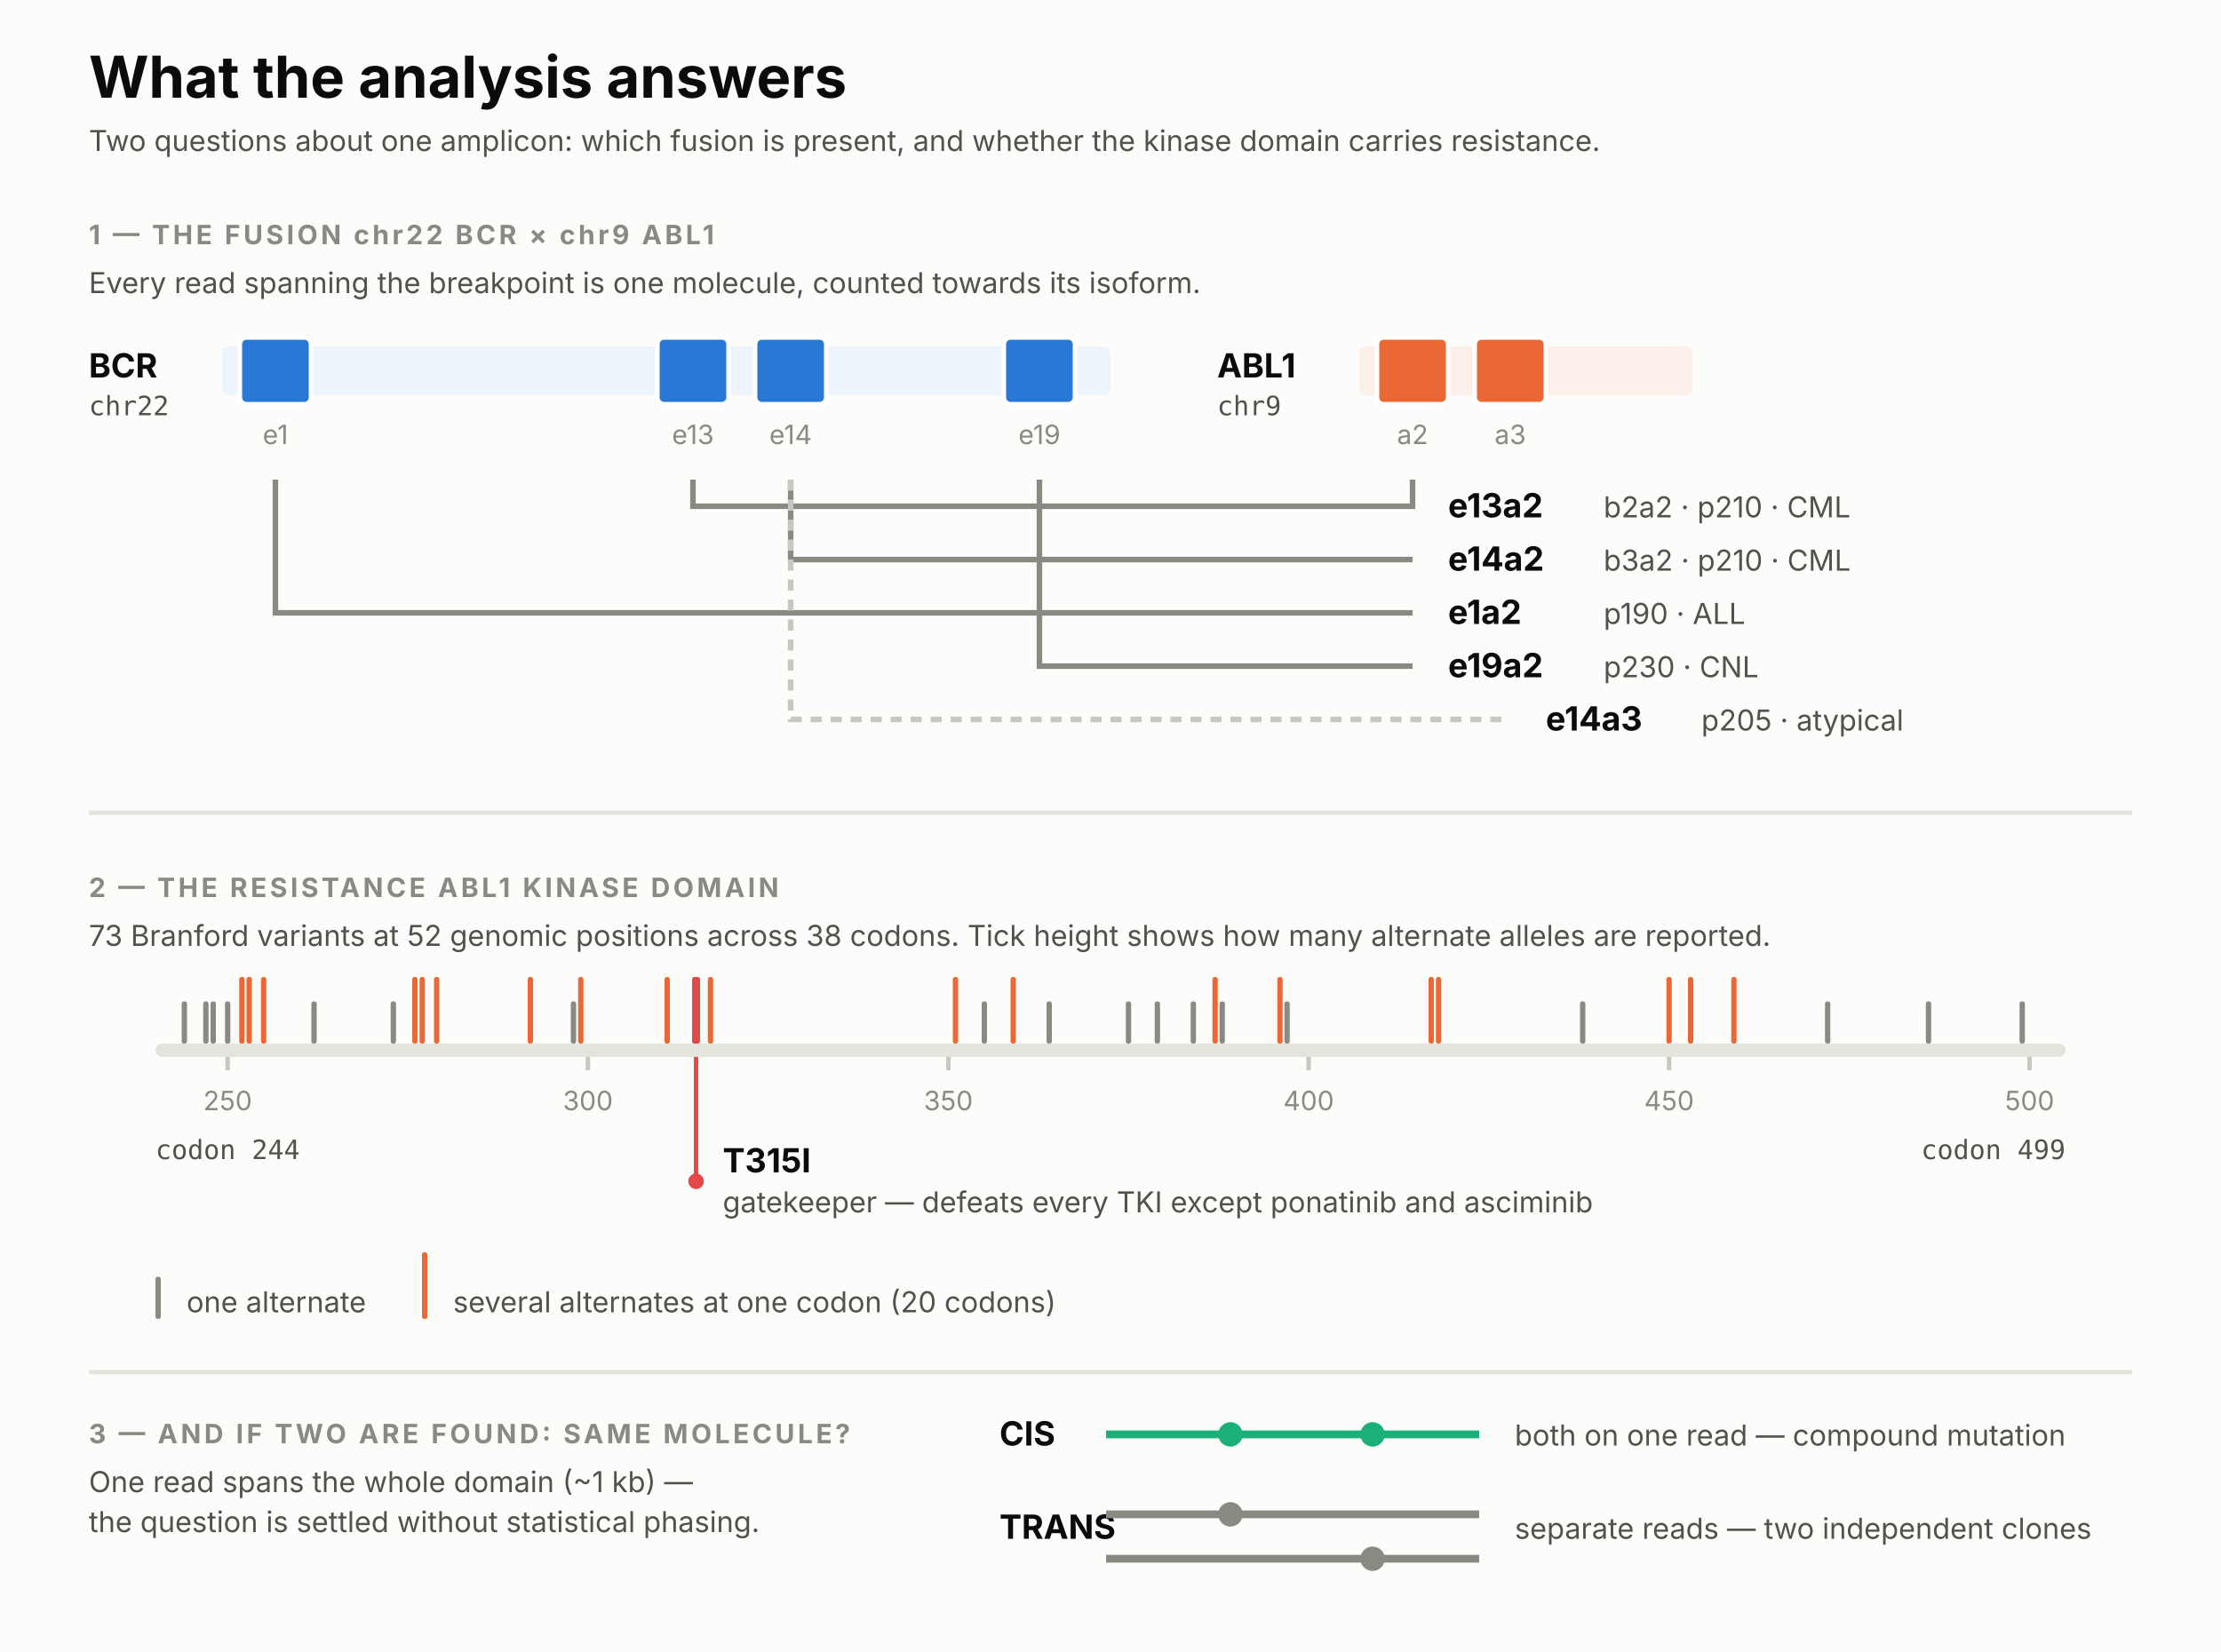
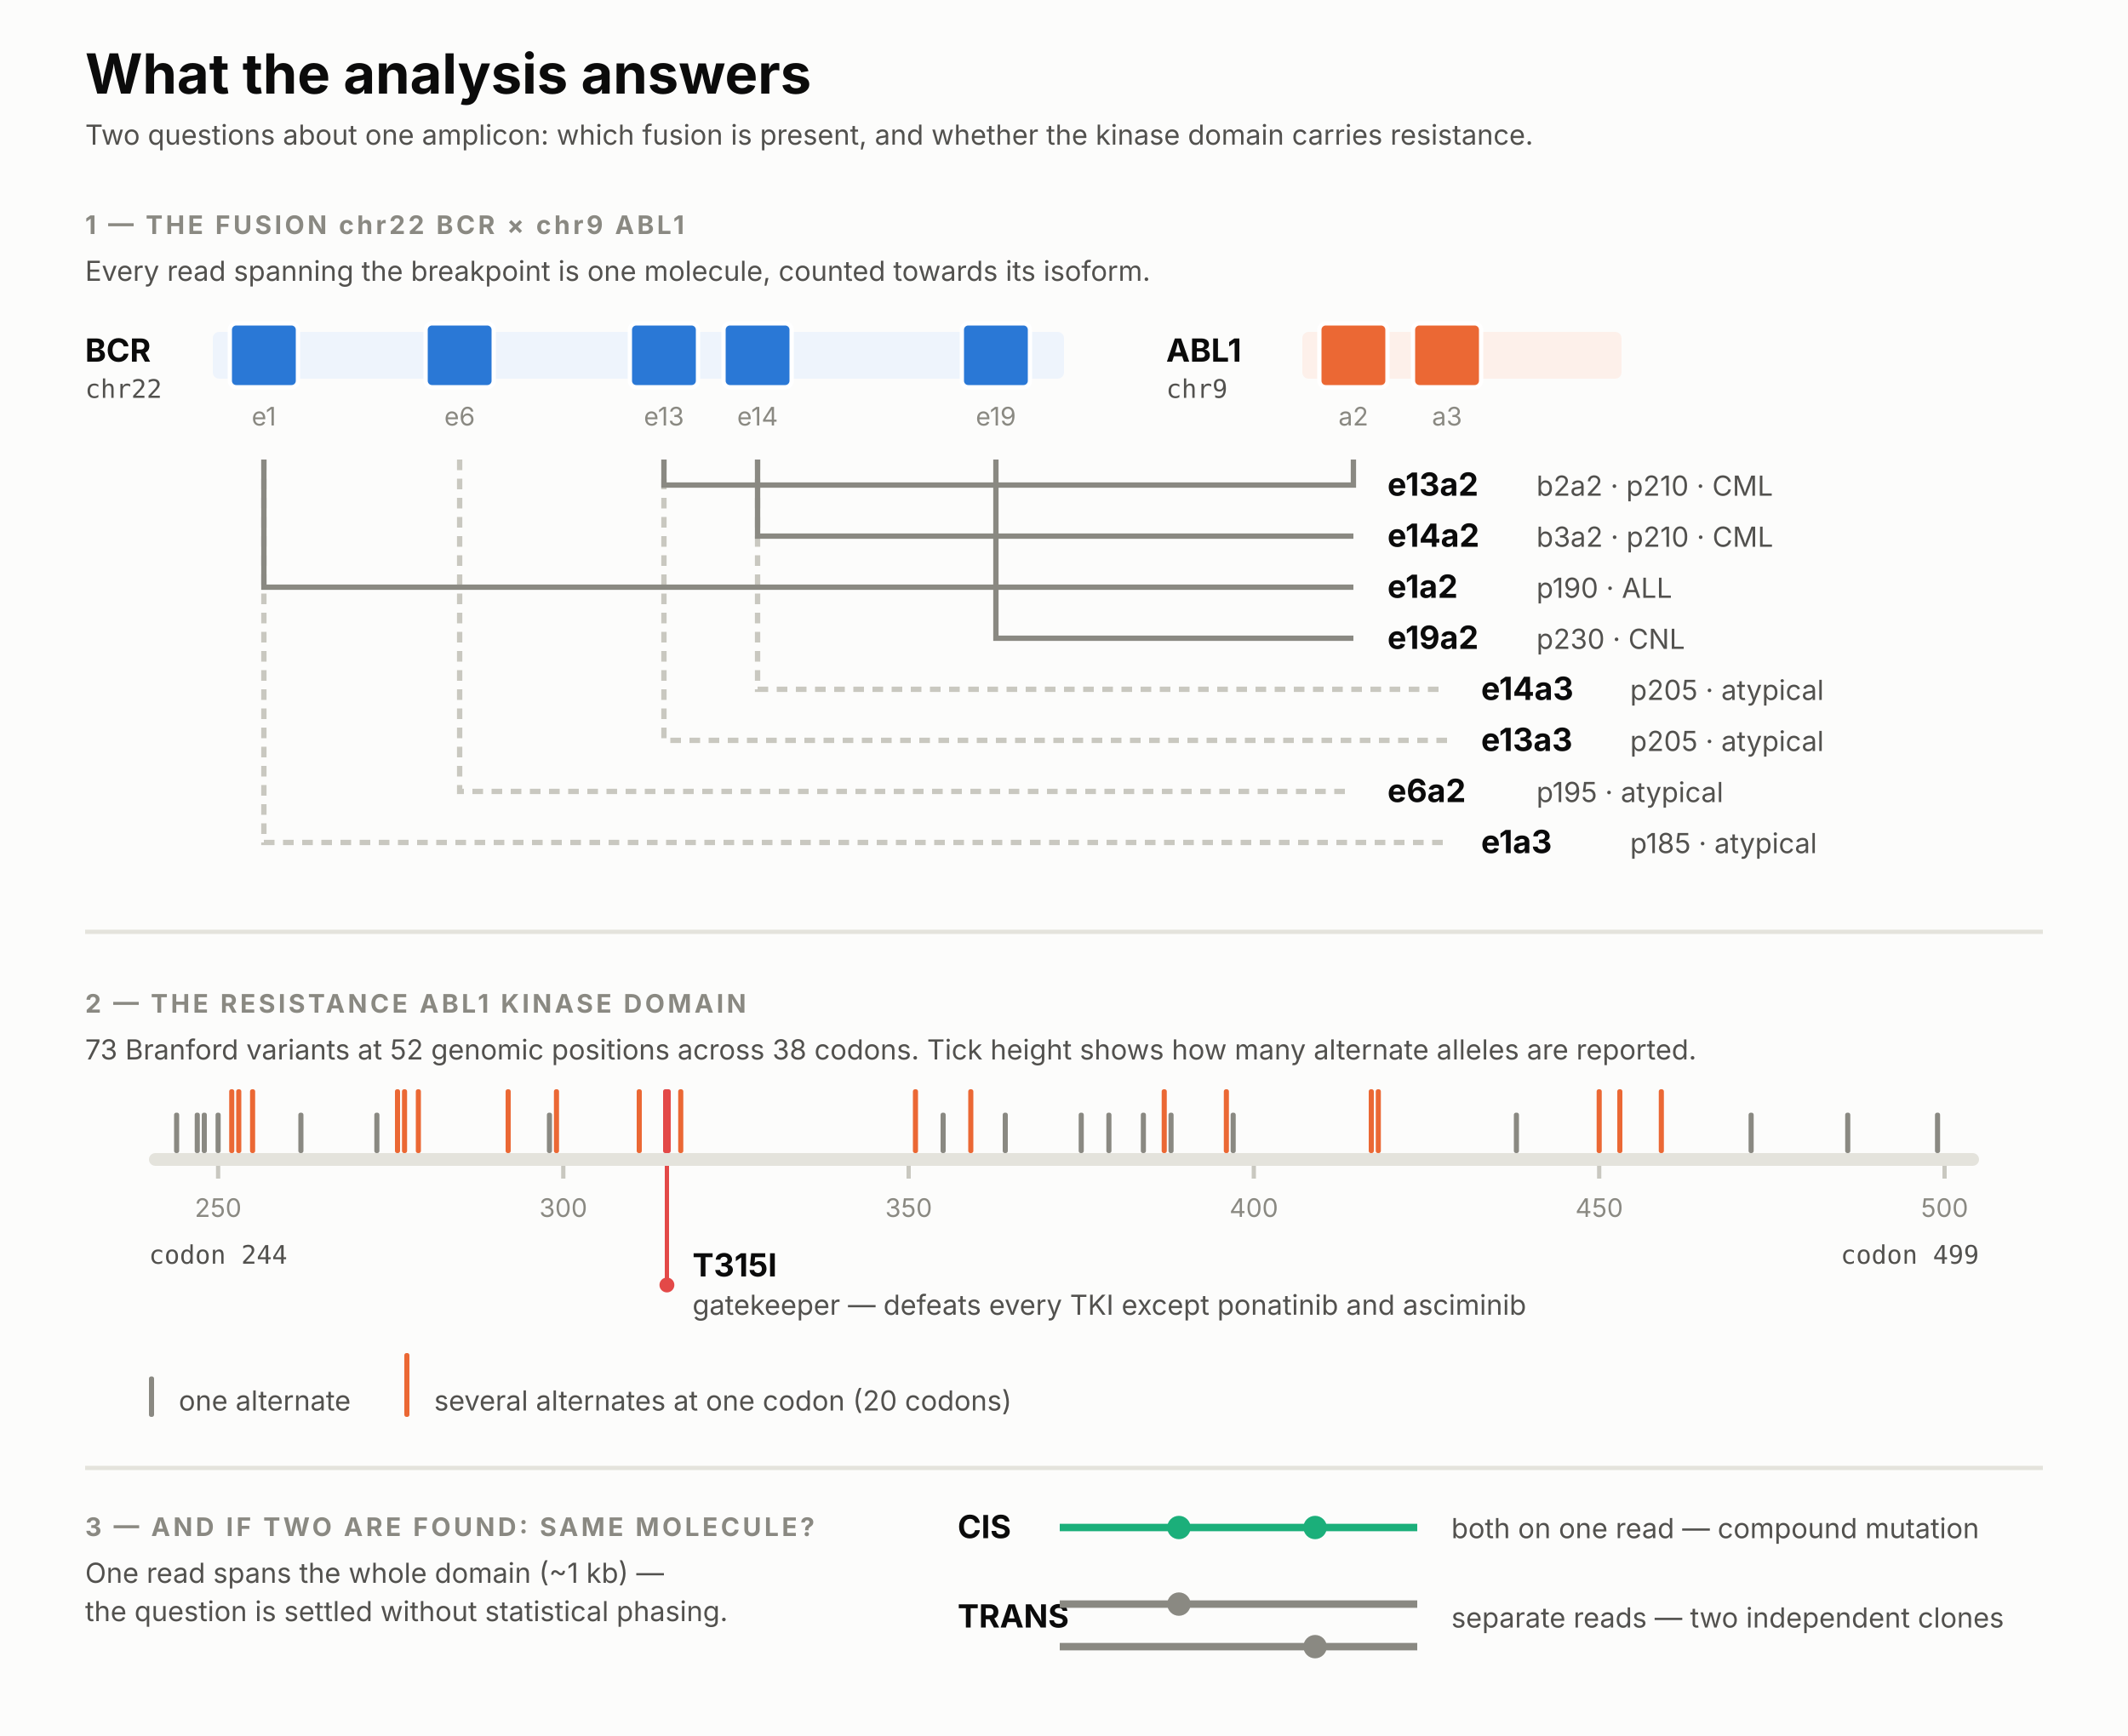
- <svg xmlns="http://www.w3.org/2000/svg" viewBox="0 0 1000 744" width="1000" height="744" font-family="Inter, Helvetica Neue, Arial, sans-serif">
+ <svg xmlns="http://www.w3.org/2000/svg" viewBox="0 0 1000 816" width="1000" height="816" font-family="Inter, Helvetica Neue, Arial, sans-serif">
  <defs>
    <style>
      .big  { font-size:26px; font-weight:700; fill:#0b0b0b; }
      .ttl  { font-size:15px; font-weight:650; fill:#0b0b0b; }
      .sub  { font-size:13px; fill:#52514e; }
      .ax   { font-size:12px; fill:#8a8982; }
      .hdr  { font-size:12px; font-weight:700; fill:#8a8982; letter-spacing:1.4px; }
      .mono { font-size:12px; fill:#52514e; font-family:ui-monospace,SFMono-Regular,Menlo,monospace; }
      .exon { stroke:#ffffff; stroke-width:2; }
    </style>
  </defs>
-   <rect width="1000" height="744" fill="#fcfcfb" />
+   <rect width="1000" height="816" fill="#fcfcfb" />
  <text x="40" y="44" class="big">What the analysis answers</text>
  <text x="40" y="68" class="sub">Two questions about one amplicon: which fusion is present, and whether the kinase domain carries resistance.</text>
  <text x="40" y="110" class="hdr">1 — THE FUSION   chr22 BCR  ×  chr9 ABL1</text>
  <text x="40" y="132" class="sub">Every read spanning the breakpoint is one molecule, counted towards its isoform.</text>
  <text x="40" y="170" class="ttl" fill="#2a78d6">BCR</text>
  <text x="40" y="187" class="mono">chr22</text>
  <rect x="100" y="156" width="400" height="22" fill="#eef4fc" rx="3" />
  <rect class="exon" x="108" y="152" width="32" height="30" fill="#2a78d6" rx="3" />
  <text x="124" y="200" class="ax" text-anchor="middle">e1</text>
+   <rect class="exon" x="200" y="152" width="32" height="30" fill="#2a78d6" rx="3" />
+   <text x="216" y="200" class="ax" text-anchor="middle">e6</text>
  <rect class="exon" x="296" y="152" width="32" height="30" fill="#2a78d6" rx="3" />
  <text x="312" y="200" class="ax" text-anchor="middle">e13</text>
  <rect class="exon" x="340" y="152" width="32" height="30" fill="#2a78d6" rx="3" />
  <text x="356" y="200" class="ax" text-anchor="middle">e14</text>
  <rect class="exon" x="452" y="152" width="32" height="30" fill="#2a78d6" rx="3" />
  <text x="468" y="200" class="ax" text-anchor="middle">e19</text>
  <text x="548" y="170" class="ttl" fill="#eb6834">ABL1</text>
  <text x="548" y="187" class="mono">chr9</text>
  <rect x="612" y="156" width="150" height="22" fill="#fdf0ea" rx="3" />
  <rect class="exon" x="620" y="152" width="32" height="30" fill="#eb6834" rx="3" />
  <text x="636" y="200" class="ax" text-anchor="middle">a2</text>
  <rect class="exon" x="664" y="152" width="32" height="30" fill="#eb6834" rx="3" />
  <text x="680" y="200" class="ax" text-anchor="middle">a3</text>
+   <g stroke="#c9c8c0" stroke-width="2.5" fill="none" stroke-dasharray="5 4">
+     <path d="M356,216 L356,324 L680,324" />
+     <path d="M312,216 L312,348 L680,348" />
+     <path d="M216,216 L216,372 L636,372" />
+     <path d="M124,216 L124,396 L680,396" />
+   </g>
  <g stroke-width="2.5" fill="none" stroke="#8a8982">
    <path d="M312,216 L312,228 L636,228 L636,216" />
    <path d="M356,216 L356,252 L636,252" />
    <path d="M124,216 L124,276 L636,276" />
    <path d="M468,216 L468,300 L636,300" />
  </g>
-   <path d="M356,216 L356,324 L680,324" stroke="#c9c8c0" stroke-width="2.5" fill="none" stroke-dasharray="5 4" />
  <text x="652" y="233" class="ttl">e13a2</text>
  <text x="722" y="233" class="sub">b2a2 · p210 · CML</text>
  <text x="652" y="257" class="ttl">e14a2</text>
  <text x="722" y="257" class="sub">b3a2 · p210 · CML</text>
  <text x="652" y="281" class="ttl">e1a2</text>
  <text x="722" y="281" class="sub">p190 · ALL</text>
  <text x="652" y="305" class="ttl">e19a2</text>
  <text x="722" y="305" class="sub">p230 · CNL</text>
  <text x="696" y="329" class="ttl" fill="#8a8982">e14a3</text>
  <text x="766" y="329" class="sub">p205 · atypical</text>
-   <line x1="40" y1="366" x2="960" y2="366" stroke="#e4e3dc" stroke-width="2" />
-   <text x="40" y="404" class="hdr">2 — THE RESISTANCE   ABL1 KINASE DOMAIN</text>
-   <text x="40" y="426" class="sub">73 Branford variants at 52 genomic positions across 38 codons. Tick height shows how many alternate alleles are reported.</text>
-   <rect x="70" y="470" width="860" height="6" fill="#e4e3dc" rx="3" />
-   <rect x="81.8" y="451" width="2.4" height="19" fill="#8a8982" rx="1" />
-   <rect x="91.5" y="451" width="2.4" height="19" fill="#8a8982" rx="1" />
-   <rect x="94.8" y="451" width="2.4" height="19" fill="#8a8982" rx="1" />
-   <rect x="101.3" y="451" width="2.4" height="19" fill="#8a8982" rx="1" />
-   <rect x="107.7" y="440" width="2.4" height="30" fill="#eb6834" rx="1" />
-   <rect x="111.0" y="440" width="2.4" height="30" fill="#eb6834" rx="1" />
-   <rect x="117.5" y="440" width="2.4" height="30" fill="#eb6834" rx="1" />
-   <rect x="140.2" y="451" width="2.4" height="19" fill="#8a8982" rx="1" />
-   <rect x="175.9" y="451" width="2.4" height="19" fill="#8a8982" rx="1" />
-   <rect x="185.6" y="440" width="2.4" height="30" fill="#eb6834" rx="1" />
-   <rect x="188.9" y="440" width="2.4" height="30" fill="#eb6834" rx="1" />
-   <rect x="195.4" y="440" width="2.4" height="30" fill="#eb6834" rx="1" />
-   <rect x="237.6" y="440" width="2.4" height="30" fill="#eb6834" rx="1" />
-   <rect x="257.0" y="451" width="2.4" height="19" fill="#8a8982" rx="1" />
-   <rect x="260.3" y="440" width="2.4" height="30" fill="#eb6834" rx="1" />
-   <rect x="299.2" y="440" width="2.4" height="30" fill="#eb6834" rx="1" />
-   <rect x="311.6" y="440" width="3.6" height="30" fill="#e34948" rx="1" />
-   <rect x="318.7" y="440" width="2.4" height="30" fill="#eb6834" rx="1" />
-   <rect x="429.0" y="440" width="2.4" height="30" fill="#eb6834" rx="1" />
-   <rect x="442.0" y="451" width="2.4" height="19" fill="#8a8982" rx="1" />
-   <rect x="455.0" y="440" width="2.4" height="30" fill="#eb6834" rx="1" />
-   <rect x="471.2" y="451" width="2.4" height="19" fill="#8a8982" rx="1" />
-   <rect x="506.9" y="451" width="2.4" height="19" fill="#8a8982" rx="1" />
-   <rect x="519.9" y="451" width="2.4" height="19" fill="#8a8982" rx="1" />
-   <rect x="536.1" y="451" width="2.4" height="19" fill="#8a8982" rx="1" />
-   <rect x="545.9" y="440" width="2.4" height="30" fill="#eb6834" rx="1" />
-   <rect x="549.1" y="451" width="2.4" height="19" fill="#8a8982" rx="1" />
-   <rect x="575.1" y="440" width="2.4" height="30" fill="#eb6834" rx="1" />
-   <rect x="578.3" y="451" width="2.4" height="19" fill="#8a8982" rx="1" />
-   <rect x="643.2" y="440" width="2.4" height="30" fill="#eb6834" rx="1" />
-   <rect x="646.5" y="440" width="2.4" height="30" fill="#eb6834" rx="1" />
-   <rect x="711.4" y="451" width="2.4" height="19" fill="#8a8982" rx="1" />
-   <rect x="750.3" y="440" width="2.4" height="30" fill="#eb6834" rx="1" />
-   <rect x="760.0" y="440" width="2.4" height="30" fill="#eb6834" rx="1" />
-   <rect x="779.5" y="440" width="2.4" height="30" fill="#eb6834" rx="1" />
-   <rect x="821.7" y="451" width="2.4" height="19" fill="#8a8982" rx="1" />
-   <rect x="867.1" y="451" width="2.4" height="19" fill="#8a8982" rx="1" />
-   <rect x="909.3" y="451" width="2.4" height="19" fill="#8a8982" rx="1" />
-   <line x1="102.5" y1="476" x2="102.5" y2="482" stroke="#c9c8c0" stroke-width="2" />
-   <text x="102.5" y="500" class="ax" text-anchor="middle">250</text>
-   <line x1="264.7" y1="476" x2="264.7" y2="482" stroke="#c9c8c0" stroke-width="2" />
-   <text x="264.7" y="500" class="ax" text-anchor="middle">300</text>
-   <line x1="427.0" y1="476" x2="427.0" y2="482" stroke="#c9c8c0" stroke-width="2" />
-   <text x="427.0" y="500" class="ax" text-anchor="middle">350</text>
-   <line x1="589.2" y1="476" x2="589.2" y2="482" stroke="#c9c8c0" stroke-width="2" />
-   <text x="589.2" y="500" class="ax" text-anchor="middle">400</text>
-   <line x1="751.5" y1="476" x2="751.5" y2="482" stroke="#c9c8c0" stroke-width="2" />
-   <text x="751.5" y="500" class="ax" text-anchor="middle">450</text>
-   <line x1="913.8" y1="476" x2="913.8" y2="482" stroke="#c9c8c0" stroke-width="2" />
-   <text x="913.8" y="500" class="ax" text-anchor="middle">500</text>
-   <text x="70" y="522" class="mono">codon 244</text>
-   <text x="930" y="522" class="mono" text-anchor="end">codon 499</text>
-   <path d="M313.4,476 L313.4,532" stroke="#e34948" stroke-width="2" />
-   <circle cx="313.4" cy="532" r="3.5" fill="#e34948" />
-   <text x="325.4" y="528" class="ttl" fill="#e34948">T315I</text>
-   <text x="325.4" y="546" class="sub">gatekeeper — defeats every TKI except ponatinib and asciminib</text>
-   <g transform="translate(70,588)">
-     <rect x="0" y="-13" width="2.4" height="19" fill="#8a8982" rx="1" />
-     <text x="14" y="3" class="sub">one alternate</text>
-     <rect x="120" y="-24" width="2.4" height="30" fill="#eb6834" rx="1" />
-     <text x="134" y="3" class="sub">several alternates at one codon (20 codons)</text>
-   </g>
-   <line x1="40" y1="618" x2="960" y2="618" stroke="#e4e3dc" stroke-width="2" />
-   <text x="40" y="650" class="hdr">3 — AND IF TWO ARE FOUND: SAME MOLECULE?</text>
-   <text x="40" y="672" class="sub">One read spans the whole domain (~1 kb) —</text>
-   <text x="40" y="690" class="sub">the question is settled without statistical phasing.</text>
-   <g transform="translate(450,646)">
-     <text x="0" y="5" class="ttl" fill="#1baf7a">CIS</text>
-     <line x1="48" y1="0" x2="216" y2="0" stroke="#1baf7a" stroke-width="3.5" />
-     <circle cx="104" cy="0" r="5.5" fill="#1baf7a" />
-     <circle cx="168" cy="0" r="5.5" fill="#1baf7a" />
-     <text x="232" y="5" class="sub">both on one read — compound mutation</text>
-   </g>
-   <g transform="translate(450,682)">
-     <text x="0" y="11" class="ttl">TRANS</text>
-     <line x1="48" y1="0" x2="216" y2="0" stroke="#8a8982" stroke-width="3.5" />
-     <circle cx="104" cy="0" r="5.5" fill="#8a8982" />
-     <line x1="48" y1="20" x2="216" y2="20" stroke="#8a8982" stroke-width="3.5" />
-     <circle cx="168" cy="20" r="5.5" fill="#8a8982" />
-     <text x="232" y="11" class="sub">separate reads — two independent clones</text>
+   <text x="696" y="353" class="ttl" fill="#8a8982">e13a3</text>
+   <text x="766" y="353" class="sub">p205 · atypical</text>
+   <text x="652" y="377" class="ttl" fill="#8a8982">e6a2</text>
+   <text x="722" y="377" class="sub">p195 · atypical</text>
+   <text x="696" y="401" class="ttl" fill="#8a8982">e1a3</text>
+   <text x="766" y="401" class="sub">p185 · atypical</text>
+   <g transform="translate(0,72)">
+     <line x1="40" y1="366" x2="960" y2="366" stroke="#e4e3dc" stroke-width="2" />
+     <text x="40" y="404" class="hdr">2 — THE RESISTANCE   ABL1 KINASE DOMAIN</text>
+     <text x="40" y="426" class="sub">73 Branford variants at 52 genomic positions across 38 codons. Tick height shows how many alternate alleles are reported.</text>
+     <rect x="70" y="470" width="860" height="6" fill="#e4e3dc" rx="3" />
+     <rect x="81.8" y="451" width="2.4" height="19" fill="#8a8982" rx="1" />
+     <rect x="91.5" y="451" width="2.4" height="19" fill="#8a8982" rx="1" />
+     <rect x="94.8" y="451" width="2.4" height="19" fill="#8a8982" rx="1" />
+     <rect x="101.3" y="451" width="2.4" height="19" fill="#8a8982" rx="1" />
+     <rect x="107.7" y="440" width="2.4" height="30" fill="#eb6834" rx="1" />
+     <rect x="111.0" y="440" width="2.4" height="30" fill="#eb6834" rx="1" />
+     <rect x="117.5" y="440" width="2.4" height="30" fill="#eb6834" rx="1" />
+     <rect x="140.2" y="451" width="2.4" height="19" fill="#8a8982" rx="1" />
+     <rect x="175.9" y="451" width="2.4" height="19" fill="#8a8982" rx="1" />
+     <rect x="185.6" y="440" width="2.4" height="30" fill="#eb6834" rx="1" />
+     <rect x="188.9" y="440" width="2.4" height="30" fill="#eb6834" rx="1" />
+     <rect x="195.4" y="440" width="2.4" height="30" fill="#eb6834" rx="1" />
+     <rect x="237.6" y="440" width="2.4" height="30" fill="#eb6834" rx="1" />
+     <rect x="257.0" y="451" width="2.4" height="19" fill="#8a8982" rx="1" />
+     <rect x="260.3" y="440" width="2.4" height="30" fill="#eb6834" rx="1" />
+     <rect x="299.2" y="440" width="2.4" height="30" fill="#eb6834" rx="1" />
+     <rect x="311.6" y="440" width="3.6" height="30" fill="#e34948" rx="1" />
+     <rect x="318.7" y="440" width="2.4" height="30" fill="#eb6834" rx="1" />
+     <rect x="429.0" y="440" width="2.4" height="30" fill="#eb6834" rx="1" />
+     <rect x="442.0" y="451" width="2.4" height="19" fill="#8a8982" rx="1" />
+     <rect x="455.0" y="440" width="2.4" height="30" fill="#eb6834" rx="1" />
+     <rect x="471.2" y="451" width="2.4" height="19" fill="#8a8982" rx="1" />
+     <rect x="506.9" y="451" width="2.4" height="19" fill="#8a8982" rx="1" />
+     <rect x="519.9" y="451" width="2.4" height="19" fill="#8a8982" rx="1" />
+     <rect x="536.1" y="451" width="2.4" height="19" fill="#8a8982" rx="1" />
+     <rect x="545.9" y="440" width="2.4" height="30" fill="#eb6834" rx="1" />
+     <rect x="549.1" y="451" width="2.4" height="19" fill="#8a8982" rx="1" />
+     <rect x="575.1" y="440" width="2.4" height="30" fill="#eb6834" rx="1" />
+     <rect x="578.3" y="451" width="2.4" height="19" fill="#8a8982" rx="1" />
+     <rect x="643.2" y="440" width="2.4" height="30" fill="#eb6834" rx="1" />
+     <rect x="646.5" y="440" width="2.4" height="30" fill="#eb6834" rx="1" />
+     <rect x="711.4" y="451" width="2.4" height="19" fill="#8a8982" rx="1" />
+     <rect x="750.3" y="440" width="2.4" height="30" fill="#eb6834" rx="1" />
+     <rect x="760.0" y="440" width="2.4" height="30" fill="#eb6834" rx="1" />
+     <rect x="779.5" y="440" width="2.4" height="30" fill="#eb6834" rx="1" />
+     <rect x="821.7" y="451" width="2.4" height="19" fill="#8a8982" rx="1" />
+     <rect x="867.1" y="451" width="2.4" height="19" fill="#8a8982" rx="1" />
+     <rect x="909.3" y="451" width="2.4" height="19" fill="#8a8982" rx="1" />
+     <line x1="102.5" y1="476" x2="102.5" y2="482" stroke="#c9c8c0" stroke-width="2" />
+     <text x="102.5" y="500" class="ax" text-anchor="middle">250</text>
+     <line x1="264.7" y1="476" x2="264.7" y2="482" stroke="#c9c8c0" stroke-width="2" />
+     <text x="264.7" y="500" class="ax" text-anchor="middle">300</text>
+     <line x1="427.0" y1="476" x2="427.0" y2="482" stroke="#c9c8c0" stroke-width="2" />
+     <text x="427.0" y="500" class="ax" text-anchor="middle">350</text>
+     <line x1="589.2" y1="476" x2="589.2" y2="482" stroke="#c9c8c0" stroke-width="2" />
+     <text x="589.2" y="500" class="ax" text-anchor="middle">400</text>
+     <line x1="751.5" y1="476" x2="751.5" y2="482" stroke="#c9c8c0" stroke-width="2" />
+     <text x="751.5" y="500" class="ax" text-anchor="middle">450</text>
+     <line x1="913.8" y1="476" x2="913.8" y2="482" stroke="#c9c8c0" stroke-width="2" />
+     <text x="913.8" y="500" class="ax" text-anchor="middle">500</text>
+     <text x="70" y="522" class="mono">codon 244</text>
+     <text x="930" y="522" class="mono" text-anchor="end">codon 499</text>
+     <path d="M313.4,476 L313.4,532" stroke="#e34948" stroke-width="2" />
+     <circle cx="313.4" cy="532" r="3.5" fill="#e34948" />
+     <text x="325.4" y="528" class="ttl" fill="#e34948">T315I</text>
+     <text x="325.4" y="546" class="sub">gatekeeper — defeats every TKI except ponatinib and asciminib</text>
+     <g transform="translate(70,588)">
+       <rect x="0" y="-13" width="2.4" height="19" fill="#8a8982" rx="1" />
+       <text x="14" y="3" class="sub">one alternate</text>
+       <rect x="120" y="-24" width="2.4" height="30" fill="#eb6834" rx="1" />
+       <text x="134" y="3" class="sub">several alternates at one codon (20 codons)</text>
+     </g>
+     <line x1="40" y1="618" x2="960" y2="618" stroke="#e4e3dc" stroke-width="2" />
+     <text x="40" y="650" class="hdr">3 — AND IF TWO ARE FOUND: SAME MOLECULE?</text>
+     <text x="40" y="672" class="sub">One read spans the whole domain (~1 kb) —</text>
+     <text x="40" y="690" class="sub">the question is settled without statistical phasing.</text>
+     <g transform="translate(450,646)">
+       <text x="0" y="5" class="ttl" fill="#1baf7a">CIS</text>
+       <line x1="48" y1="0" x2="216" y2="0" stroke="#1baf7a" stroke-width="3.5" />
+       <circle cx="104" cy="0" r="5.5" fill="#1baf7a" />
+       <circle cx="168" cy="0" r="5.5" fill="#1baf7a" />
+       <text x="232" y="5" class="sub">both on one read — compound mutation</text>
+     </g>
+     <g transform="translate(450,682)">
+       <text x="0" y="11" class="ttl">TRANS</text>
+       <line x1="48" y1="0" x2="216" y2="0" stroke="#8a8982" stroke-width="3.5" />
+       <circle cx="104" cy="0" r="5.5" fill="#8a8982" />
+       <line x1="48" y1="20" x2="216" y2="20" stroke="#8a8982" stroke-width="3.5" />
+       <circle cx="168" cy="20" r="5.5" fill="#8a8982" />
+       <text x="232" y="11" class="sub">separate reads — two independent clones</text>
+     </g>
  </g>
</svg>
